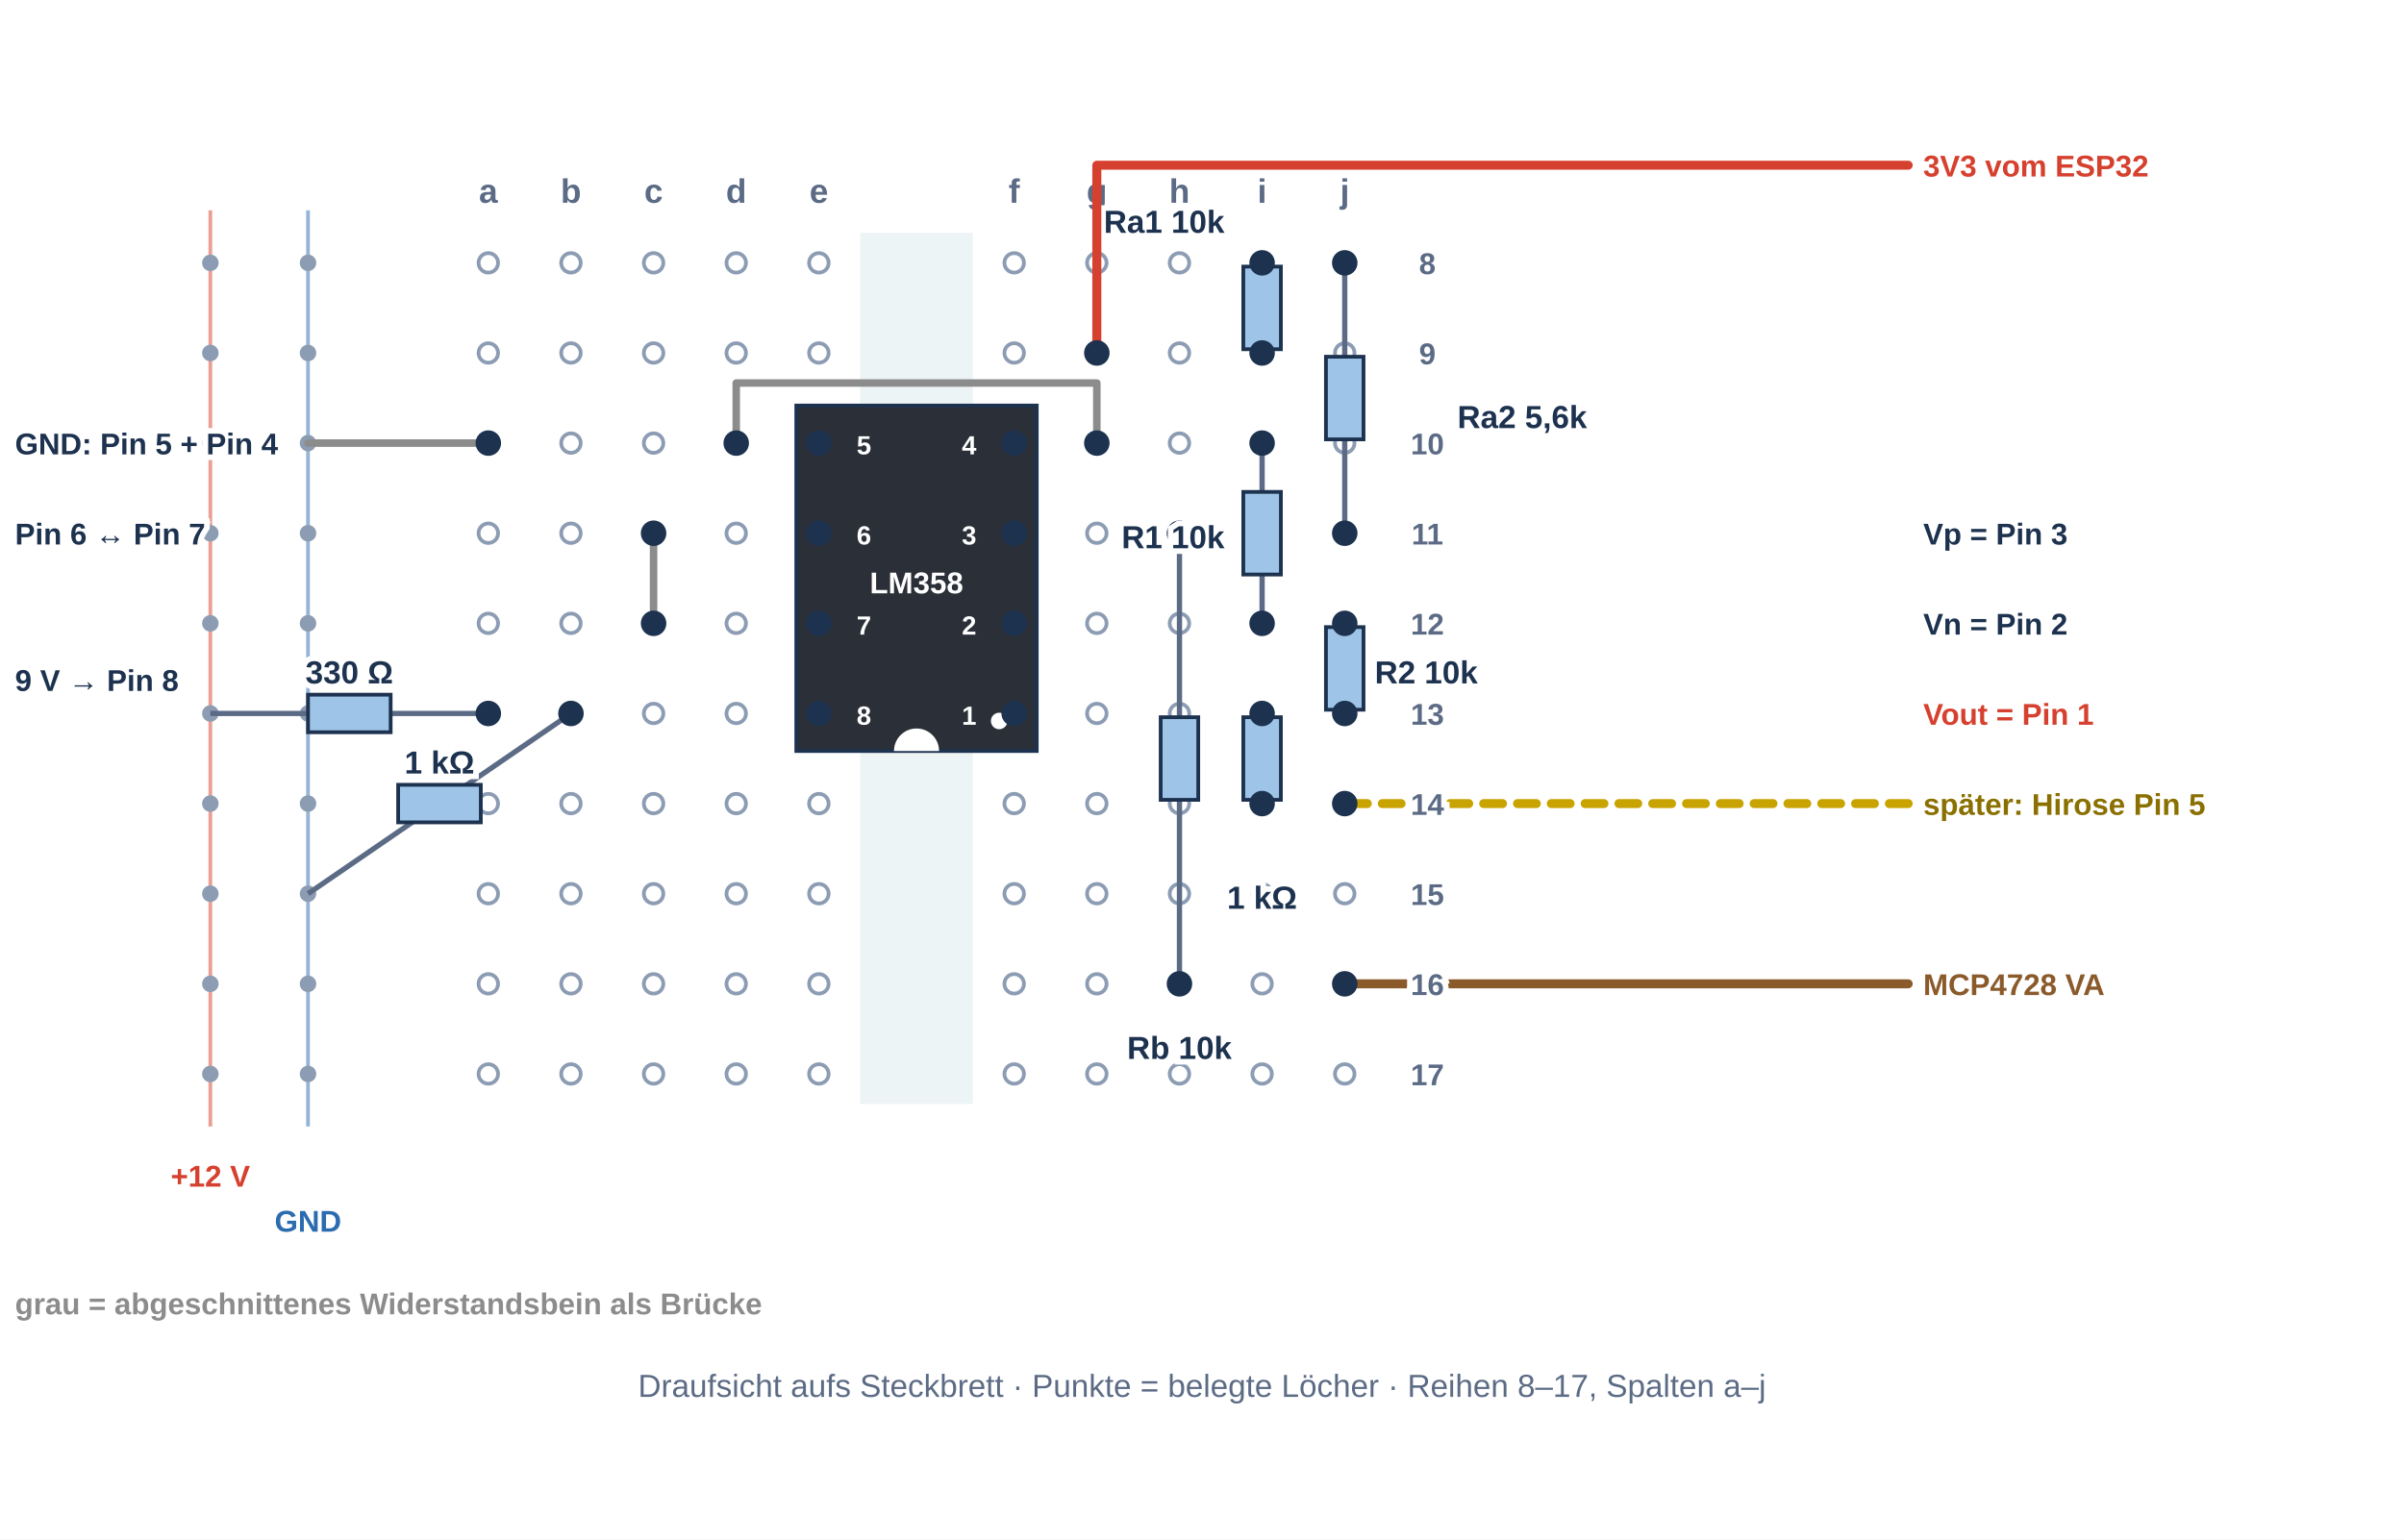
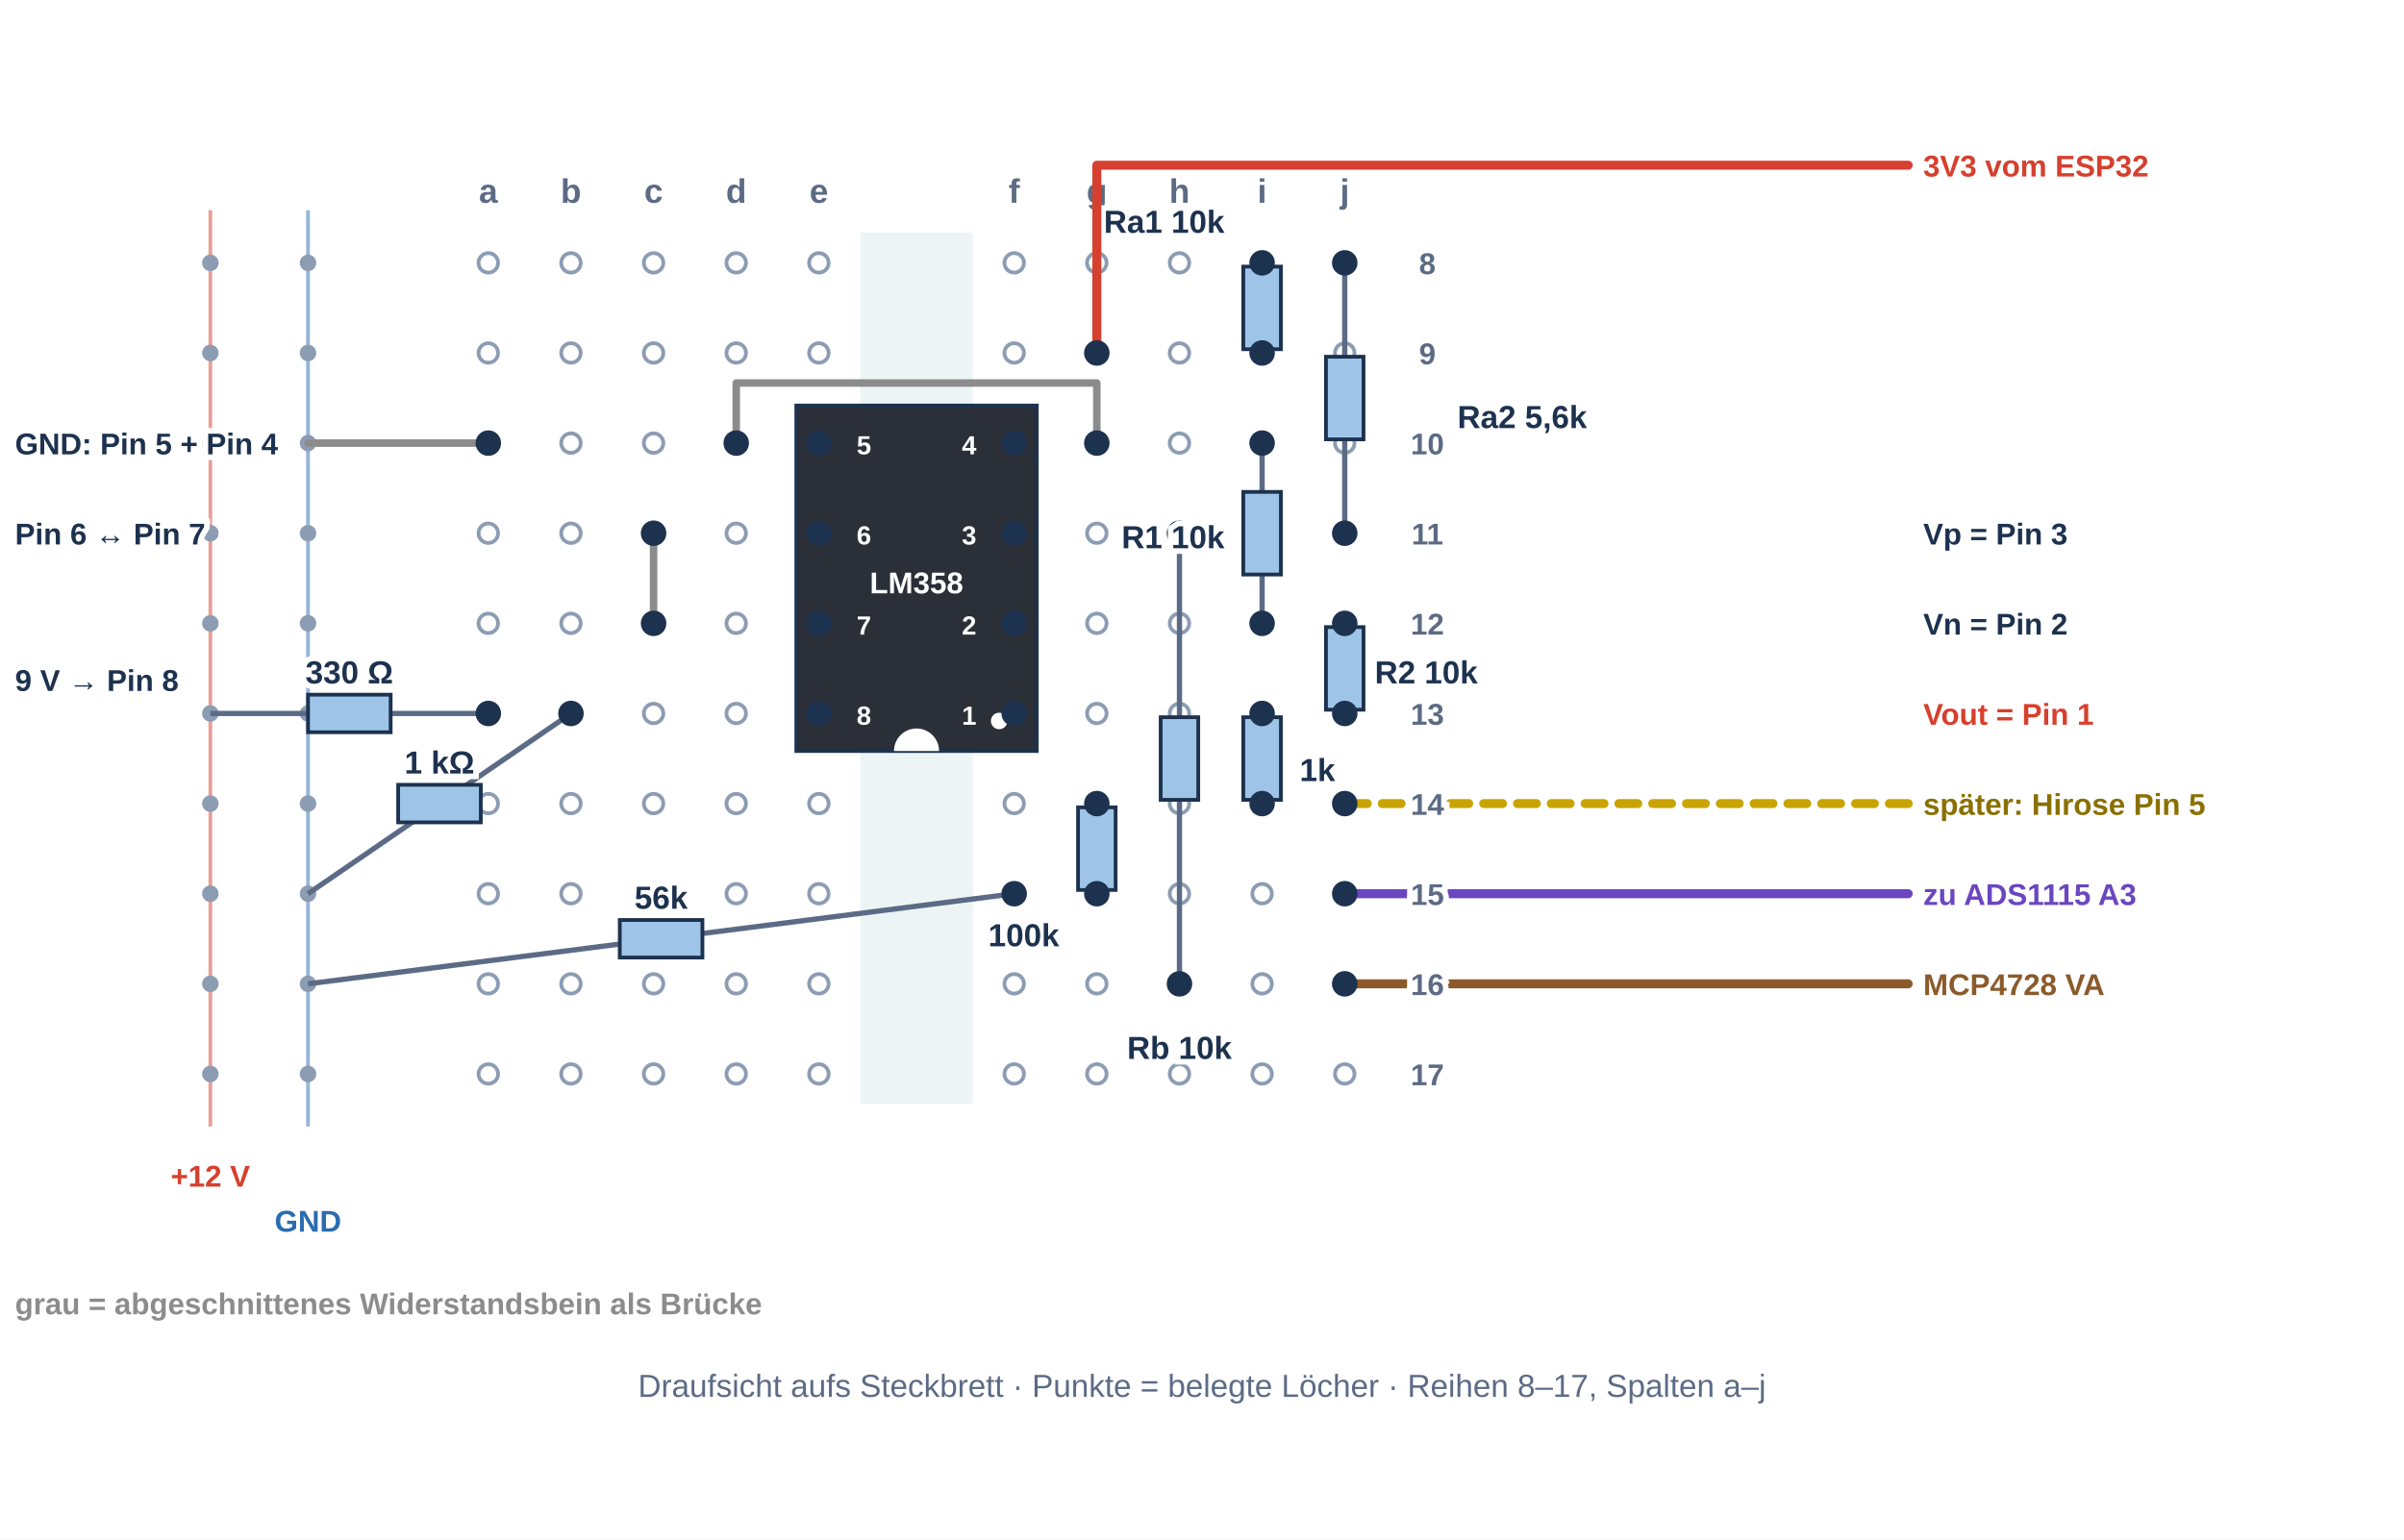
<svg xmlns="http://www.w3.org/2000/svg" viewBox="0 0 640 410" role="img" aria-label="Steckplan Reihen 8 bis 17">
  <rect width="640" height="410" fill="#fff" />
  <line x1="56" y1="56" x2="56" y2="300" stroke="#D6402E" stroke-width="1" opacity=".5" />
  <text x="56" y="316" font-family="Public Sans,Arial,sans-serif" font-size="8" font-weight="700" text-anchor="middle" fill="#D6402E" stroke="#fff" stroke-width="3" paint-order="stroke">+12 V</text>
  <circle cx="56" cy="70" r="2.2" fill="#8C9CB3" />
  <circle cx="56" cy="94" r="2.2" fill="#8C9CB3" />
  <circle cx="56" cy="118" r="2.2" fill="#8C9CB3" />
  <circle cx="56" cy="142" r="2.2" fill="#8C9CB3" />
  <circle cx="56" cy="166" r="2.2" fill="#8C9CB3" />
  <circle cx="56" cy="190" r="2.2" fill="#8C9CB3" />
  <circle cx="56" cy="214" r="2.2" fill="#8C9CB3" />
  <circle cx="56" cy="238" r="2.2" fill="#8C9CB3" />
  <circle cx="56" cy="262" r="2.2" fill="#8C9CB3" />
  <circle cx="56" cy="286" r="2.2" fill="#8C9CB3" />
  <line x1="82" y1="56" x2="82" y2="300" stroke="#2B6CB0" stroke-width="1" opacity=".5" />
  <text x="82" y="328" font-family="Public Sans,Arial,sans-serif" font-size="8" font-weight="700" text-anchor="middle" fill="#2B6CB0" stroke="#fff" stroke-width="3" paint-order="stroke">GND</text>
  <circle cx="82" cy="70" r="2.2" fill="#8C9CB3" />
  <circle cx="82" cy="94" r="2.2" fill="#8C9CB3" />
  <circle cx="82" cy="118" r="2.2" fill="#8C9CB3" />
  <circle cx="82" cy="142" r="2.2" fill="#8C9CB3" />
  <circle cx="82" cy="166" r="2.2" fill="#8C9CB3" />
  <circle cx="82" cy="190" r="2.2" fill="#8C9CB3" />
  <circle cx="82" cy="214" r="2.2" fill="#8C9CB3" />
  <circle cx="82" cy="238" r="2.2" fill="#8C9CB3" />
  <circle cx="82" cy="262" r="2.2" fill="#8C9CB3" />
  <circle cx="82" cy="286" r="2.2" fill="#8C9CB3" />
  <text x="130" y="54" font-family="Public Sans,Arial,sans-serif" font-size="9" font-weight="700" text-anchor="middle" fill="#5C6B85" stroke="#fff" stroke-width="3" paint-order="stroke">a</text>
  <text x="152" y="54" font-family="Public Sans,Arial,sans-serif" font-size="9" font-weight="700" text-anchor="middle" fill="#5C6B85" stroke="#fff" stroke-width="3" paint-order="stroke">b</text>
  <text x="174" y="54" font-family="Public Sans,Arial,sans-serif" font-size="9" font-weight="700" text-anchor="middle" fill="#5C6B85" stroke="#fff" stroke-width="3" paint-order="stroke">c</text>
  <text x="196" y="54" font-family="Public Sans,Arial,sans-serif" font-size="9" font-weight="700" text-anchor="middle" fill="#5C6B85" stroke="#fff" stroke-width="3" paint-order="stroke">d</text>
  <text x="218" y="54" font-family="Public Sans,Arial,sans-serif" font-size="9" font-weight="700" text-anchor="middle" fill="#5C6B85" stroke="#fff" stroke-width="3" paint-order="stroke">e</text>
  <text x="270" y="54" font-family="Public Sans,Arial,sans-serif" font-size="9" font-weight="700" text-anchor="middle" fill="#5C6B85" stroke="#fff" stroke-width="3" paint-order="stroke">f</text>
  <text x="292" y="54" font-family="Public Sans,Arial,sans-serif" font-size="9" font-weight="700" text-anchor="middle" fill="#5C6B85" stroke="#fff" stroke-width="3" paint-order="stroke">g</text>
  <text x="314" y="54" font-family="Public Sans,Arial,sans-serif" font-size="9" font-weight="700" text-anchor="middle" fill="#5C6B85" stroke="#fff" stroke-width="3" paint-order="stroke">h</text>
  <text x="336" y="54" font-family="Public Sans,Arial,sans-serif" font-size="9" font-weight="700" text-anchor="middle" fill="#5C6B85" stroke="#fff" stroke-width="3" paint-order="stroke">i</text>
  <text x="358" y="54" font-family="Public Sans,Arial,sans-serif" font-size="9" font-weight="700" text-anchor="middle" fill="#5C6B85" stroke="#fff" stroke-width="3" paint-order="stroke">j</text>
  <circle cx="130" cy="70" r="2.6" fill="#fff" stroke="#8C9CB3" stroke-width="1" />
  <circle cx="152" cy="70" r="2.6" fill="#fff" stroke="#8C9CB3" stroke-width="1" />
  <circle cx="174" cy="70" r="2.6" fill="#fff" stroke="#8C9CB3" stroke-width="1" />
  <circle cx="196" cy="70" r="2.6" fill="#fff" stroke="#8C9CB3" stroke-width="1" />
  <circle cx="218" cy="70" r="2.6" fill="#fff" stroke="#8C9CB3" stroke-width="1" />
  <circle cx="270" cy="70" r="2.6" fill="#fff" stroke="#8C9CB3" stroke-width="1" />
  <circle cx="292" cy="70" r="2.6" fill="#fff" stroke="#8C9CB3" stroke-width="1" />
  <circle cx="314" cy="70" r="2.6" fill="#fff" stroke="#8C9CB3" stroke-width="1" />
  <circle cx="336" cy="70" r="2.6" fill="#fff" stroke="#8C9CB3" stroke-width="1" />
  <circle cx="358" cy="70" r="2.6" fill="#fff" stroke="#8C9CB3" stroke-width="1" />
  <circle cx="130" cy="94" r="2.6" fill="#fff" stroke="#8C9CB3" stroke-width="1" />
  <circle cx="152" cy="94" r="2.6" fill="#fff" stroke="#8C9CB3" stroke-width="1" />
  <circle cx="174" cy="94" r="2.6" fill="#fff" stroke="#8C9CB3" stroke-width="1" />
  <circle cx="196" cy="94" r="2.6" fill="#fff" stroke="#8C9CB3" stroke-width="1" />
  <circle cx="218" cy="94" r="2.6" fill="#fff" stroke="#8C9CB3" stroke-width="1" />
  <circle cx="270" cy="94" r="2.6" fill="#fff" stroke="#8C9CB3" stroke-width="1" />
  <circle cx="292" cy="94" r="2.6" fill="#fff" stroke="#8C9CB3" stroke-width="1" />
  <circle cx="314" cy="94" r="2.6" fill="#fff" stroke="#8C9CB3" stroke-width="1" />
  <circle cx="336" cy="94" r="2.6" fill="#fff" stroke="#8C9CB3" stroke-width="1" />
  <circle cx="358" cy="94" r="2.6" fill="#fff" stroke="#8C9CB3" stroke-width="1" />
  <circle cx="130" cy="118" r="2.6" fill="#fff" stroke="#8C9CB3" stroke-width="1" />
  <circle cx="152" cy="118" r="2.6" fill="#fff" stroke="#8C9CB3" stroke-width="1" />
  <circle cx="174" cy="118" r="2.6" fill="#fff" stroke="#8C9CB3" stroke-width="1" />
  <circle cx="196" cy="118" r="2.6" fill="#fff" stroke="#8C9CB3" stroke-width="1" />
  <circle cx="218" cy="118" r="2.6" fill="#fff" stroke="#8C9CB3" stroke-width="1" />
  <circle cx="270" cy="118" r="2.6" fill="#fff" stroke="#8C9CB3" stroke-width="1" />
  <circle cx="292" cy="118" r="2.6" fill="#fff" stroke="#8C9CB3" stroke-width="1" />
  <circle cx="314" cy="118" r="2.6" fill="#fff" stroke="#8C9CB3" stroke-width="1" />
  <circle cx="336" cy="118" r="2.6" fill="#fff" stroke="#8C9CB3" stroke-width="1" />
  <circle cx="358" cy="118" r="2.6" fill="#fff" stroke="#8C9CB3" stroke-width="1" />
  <circle cx="130" cy="142" r="2.6" fill="#fff" stroke="#8C9CB3" stroke-width="1" />
  <circle cx="152" cy="142" r="2.6" fill="#fff" stroke="#8C9CB3" stroke-width="1" />
  <circle cx="174" cy="142" r="2.6" fill="#fff" stroke="#8C9CB3" stroke-width="1" />
  <circle cx="196" cy="142" r="2.6" fill="#fff" stroke="#8C9CB3" stroke-width="1" />
  <circle cx="218" cy="142" r="2.6" fill="#fff" stroke="#8C9CB3" stroke-width="1" />
  <circle cx="270" cy="142" r="2.6" fill="#fff" stroke="#8C9CB3" stroke-width="1" />
  <circle cx="292" cy="142" r="2.6" fill="#fff" stroke="#8C9CB3" stroke-width="1" />
  <circle cx="314" cy="142" r="2.6" fill="#fff" stroke="#8C9CB3" stroke-width="1" />
  <circle cx="336" cy="142" r="2.6" fill="#fff" stroke="#8C9CB3" stroke-width="1" />
  <circle cx="358" cy="142" r="2.6" fill="#fff" stroke="#8C9CB3" stroke-width="1" />
  <circle cx="130" cy="166" r="2.6" fill="#fff" stroke="#8C9CB3" stroke-width="1" />
  <circle cx="152" cy="166" r="2.6" fill="#fff" stroke="#8C9CB3" stroke-width="1" />
  <circle cx="174" cy="166" r="2.6" fill="#fff" stroke="#8C9CB3" stroke-width="1" />
  <circle cx="196" cy="166" r="2.6" fill="#fff" stroke="#8C9CB3" stroke-width="1" />
  <circle cx="218" cy="166" r="2.6" fill="#fff" stroke="#8C9CB3" stroke-width="1" />
  <circle cx="270" cy="166" r="2.6" fill="#fff" stroke="#8C9CB3" stroke-width="1" />
  <circle cx="292" cy="166" r="2.6" fill="#fff" stroke="#8C9CB3" stroke-width="1" />
  <circle cx="314" cy="166" r="2.6" fill="#fff" stroke="#8C9CB3" stroke-width="1" />
  <circle cx="336" cy="166" r="2.6" fill="#fff" stroke="#8C9CB3" stroke-width="1" />
  <circle cx="358" cy="166" r="2.6" fill="#fff" stroke="#8C9CB3" stroke-width="1" />
  <circle cx="130" cy="190" r="2.6" fill="#fff" stroke="#8C9CB3" stroke-width="1" />
  <circle cx="152" cy="190" r="2.6" fill="#fff" stroke="#8C9CB3" stroke-width="1" />
  <circle cx="174" cy="190" r="2.6" fill="#fff" stroke="#8C9CB3" stroke-width="1" />
  <circle cx="196" cy="190" r="2.6" fill="#fff" stroke="#8C9CB3" stroke-width="1" />
  <circle cx="218" cy="190" r="2.6" fill="#fff" stroke="#8C9CB3" stroke-width="1" />
  <circle cx="270" cy="190" r="2.6" fill="#fff" stroke="#8C9CB3" stroke-width="1" />
  <circle cx="292" cy="190" r="2.6" fill="#fff" stroke="#8C9CB3" stroke-width="1" />
  <circle cx="314" cy="190" r="2.6" fill="#fff" stroke="#8C9CB3" stroke-width="1" />
  <circle cx="336" cy="190" r="2.6" fill="#fff" stroke="#8C9CB3" stroke-width="1" />
  <circle cx="358" cy="190" r="2.6" fill="#fff" stroke="#8C9CB3" stroke-width="1" />
  <circle cx="130" cy="214" r="2.6" fill="#fff" stroke="#8C9CB3" stroke-width="1" />
  <circle cx="152" cy="214" r="2.6" fill="#fff" stroke="#8C9CB3" stroke-width="1" />
  <circle cx="174" cy="214" r="2.6" fill="#fff" stroke="#8C9CB3" stroke-width="1" />
  <circle cx="196" cy="214" r="2.6" fill="#fff" stroke="#8C9CB3" stroke-width="1" />
  <circle cx="218" cy="214" r="2.6" fill="#fff" stroke="#8C9CB3" stroke-width="1" />
  <circle cx="270" cy="214" r="2.6" fill="#fff" stroke="#8C9CB3" stroke-width="1" />
  <circle cx="292" cy="214" r="2.6" fill="#fff" stroke="#8C9CB3" stroke-width="1" />
  <circle cx="314" cy="214" r="2.6" fill="#fff" stroke="#8C9CB3" stroke-width="1" />
  <circle cx="336" cy="214" r="2.6" fill="#fff" stroke="#8C9CB3" stroke-width="1" />
  <circle cx="358" cy="214" r="2.6" fill="#fff" stroke="#8C9CB3" stroke-width="1" />
  <circle cx="130" cy="238" r="2.6" fill="#fff" stroke="#8C9CB3" stroke-width="1" />
  <circle cx="152" cy="238" r="2.6" fill="#fff" stroke="#8C9CB3" stroke-width="1" />
  <circle cx="174" cy="238" r="2.6" fill="#fff" stroke="#8C9CB3" stroke-width="1" />
  <circle cx="196" cy="238" r="2.6" fill="#fff" stroke="#8C9CB3" stroke-width="1" />
  <circle cx="218" cy="238" r="2.6" fill="#fff" stroke="#8C9CB3" stroke-width="1" />
  <circle cx="270" cy="238" r="2.6" fill="#fff" stroke="#8C9CB3" stroke-width="1" />
  <circle cx="292" cy="238" r="2.6" fill="#fff" stroke="#8C9CB3" stroke-width="1" />
  <circle cx="314" cy="238" r="2.6" fill="#fff" stroke="#8C9CB3" stroke-width="1" />
  <circle cx="336" cy="238" r="2.6" fill="#fff" stroke="#8C9CB3" stroke-width="1" />
  <circle cx="358" cy="238" r="2.6" fill="#fff" stroke="#8C9CB3" stroke-width="1" />
  <circle cx="130" cy="262" r="2.6" fill="#fff" stroke="#8C9CB3" stroke-width="1" />
  <circle cx="152" cy="262" r="2.6" fill="#fff" stroke="#8C9CB3" stroke-width="1" />
  <circle cx="174" cy="262" r="2.6" fill="#fff" stroke="#8C9CB3" stroke-width="1" />
  <circle cx="196" cy="262" r="2.6" fill="#fff" stroke="#8C9CB3" stroke-width="1" />
  <circle cx="218" cy="262" r="2.6" fill="#fff" stroke="#8C9CB3" stroke-width="1" />
  <circle cx="270" cy="262" r="2.6" fill="#fff" stroke="#8C9CB3" stroke-width="1" />
  <circle cx="292" cy="262" r="2.6" fill="#fff" stroke="#8C9CB3" stroke-width="1" />
  <circle cx="314" cy="262" r="2.6" fill="#fff" stroke="#8C9CB3" stroke-width="1" />
  <circle cx="336" cy="262" r="2.6" fill="#fff" stroke="#8C9CB3" stroke-width="1" />
  <circle cx="358" cy="262" r="2.6" fill="#fff" stroke="#8C9CB3" stroke-width="1" />
  <circle cx="130" cy="286" r="2.6" fill="#fff" stroke="#8C9CB3" stroke-width="1" />
  <circle cx="152" cy="286" r="2.6" fill="#fff" stroke="#8C9CB3" stroke-width="1" />
  <circle cx="174" cy="286" r="2.6" fill="#fff" stroke="#8C9CB3" stroke-width="1" />
  <circle cx="196" cy="286" r="2.6" fill="#fff" stroke="#8C9CB3" stroke-width="1" />
  <circle cx="218" cy="286" r="2.6" fill="#fff" stroke="#8C9CB3" stroke-width="1" />
  <circle cx="270" cy="286" r="2.6" fill="#fff" stroke="#8C9CB3" stroke-width="1" />
  <circle cx="292" cy="286" r="2.6" fill="#fff" stroke="#8C9CB3" stroke-width="1" />
  <circle cx="314" cy="286" r="2.6" fill="#fff" stroke="#8C9CB3" stroke-width="1" />
  <circle cx="336" cy="286" r="2.6" fill="#fff" stroke="#8C9CB3" stroke-width="1" />
  <circle cx="358" cy="286" r="2.6" fill="#fff" stroke="#8C9CB3" stroke-width="1" />
  <rect x="229" y="62" width="30" height="232" fill="#E1ECEF" opacity=".6" />
  <rect x="212" y="108" width="64" height="92" fill="#2A2F38" stroke="#1D324F" />
  <path d="M238.0 200 a6 6 0 0 1 12 0" fill="#fff" />
  <circle cx="266" cy="192" r="2.2" fill="#fff" />
  <text x="244.0" y="158" font-family="Public Sans,Arial,sans-serif" font-size="8" font-weight="800" text-anchor="middle" fill="#fff">LM358</text>
  <circle cx="218" cy="118" r="3.4" fill="#1D324F" />
  <circle cx="270" cy="118" r="3.4" fill="#1D324F" />
  <text x="230.0" y="121" font-family="Public Sans,Arial,sans-serif" font-size="7" font-weight="800" text-anchor="middle" fill="#fff">5</text>
  <text x="258.0" y="121" font-family="Public Sans,Arial,sans-serif" font-size="7" font-weight="800" text-anchor="middle" fill="#fff">4</text>
  <circle cx="218" cy="142" r="3.4" fill="#1D324F" />
  <circle cx="270" cy="142" r="3.4" fill="#1D324F" />
  <text x="230.0" y="145" font-family="Public Sans,Arial,sans-serif" font-size="7" font-weight="800" text-anchor="middle" fill="#fff">6</text>
  <text x="258.0" y="145" font-family="Public Sans,Arial,sans-serif" font-size="7" font-weight="800" text-anchor="middle" fill="#fff">3</text>
  <circle cx="218" cy="166" r="3.4" fill="#1D324F" />
  <circle cx="270" cy="166" r="3.4" fill="#1D324F" />
  <text x="230.0" y="169" font-family="Public Sans,Arial,sans-serif" font-size="7" font-weight="800" text-anchor="middle" fill="#fff">7</text>
  <text x="258.0" y="169" font-family="Public Sans,Arial,sans-serif" font-size="7" font-weight="800" text-anchor="middle" fill="#fff">2</text>
  <circle cx="218" cy="190" r="3.4" fill="#1D324F" />
  <circle cx="270" cy="190" r="3.4" fill="#1D324F" />
  <text x="230.0" y="193" font-family="Public Sans,Arial,sans-serif" font-size="7" font-weight="800" text-anchor="middle" fill="#fff">8</text>
  <text x="258.0" y="193" font-family="Public Sans,Arial,sans-serif" font-size="7" font-weight="800" text-anchor="middle" fill="#fff">1</text>
  <polyline points="82,118 130,118" fill="none" stroke="#8C8C8C" stroke-width="2" stroke-linecap="round" stroke-linejoin="round" />
  <circle cx="130" cy="118" r="3.4" fill="#1D324F" />
  <polyline points="196,118 196,102 292,102 292,118" fill="none" stroke="#8C8C8C" stroke-width="2" stroke-linecap="round" stroke-linejoin="round" />
  <circle cx="196" cy="118" r="3.4" fill="#1D324F" />
  <circle cx="292" cy="118" r="3.4" fill="#1D324F" />
  <polyline points="174,142 174,166" fill="none" stroke="#8C8C8C" stroke-width="2" stroke-linecap="round" stroke-linejoin="round" />
  <circle cx="174" cy="142" r="3.4" fill="#1D324F" />
  <circle cx="174" cy="166" r="3.4" fill="#1D324F" />
  <line x1="56" y1="190" x2="130" y2="190" stroke="#5C6B85" stroke-width="1.4" />
  <rect x="82.0" y="185.0" width="22" height="10" fill="#9EC5E8" stroke="#1D324F" stroke-width="1" />
  <text x="93.0" y="182.0" font-family="Public Sans,Arial,sans-serif" font-size="8.5" font-weight="700" text-anchor="middle" fill="#1D324F" stroke="#fff" stroke-width="3" paint-order="stroke">330 Ω</text>
  <circle cx="130" cy="190" r="3.4" fill="#1D324F" />
  <line x1="152" y1="190" x2="82" y2="238" stroke="#5C6B85" stroke-width="1.4" />
  <rect x="106.0" y="209.0" width="22" height="10" fill="#9EC5E8" stroke="#1D324F" stroke-width="1" />
  <text x="117.0" y="206.0" font-family="Public Sans,Arial,sans-serif" font-size="8.5" font-weight="700" text-anchor="middle" fill="#1D324F" stroke="#fff" stroke-width="3" paint-order="stroke">1 kΩ</text>
  <circle cx="152" cy="190" r="3.4" fill="#1D324F" />
  <line x1="336" y1="94" x2="336" y2="70" stroke="#5C6B85" stroke-width="1.4" />
  <rect x="331.0" y="71.0" width="10" height="22" fill="#9EC5E8" stroke="#1D324F" stroke-width="1" />
  <text x="344.0" y="85.0" font-family="Public Sans,Arial,sans-serif" font-size="8.5" font-weight="700" text-anchor="start" fill="#1D324F" stroke="#fff" stroke-width="3" paint-order="stroke" />
  <circle cx="336" cy="94" r="3.4" fill="#1D324F" />
  <circle cx="336" cy="70" r="3.4" fill="#1D324F" />
  <text x="326" y="62" font-family="Public Sans,Arial,sans-serif" font-size="8.5" font-weight="700" text-anchor="end" fill="#1D324F" stroke="#fff" stroke-width="3" paint-order="stroke">Ra1 10k</text>
  <line x1="358" y1="70" x2="358" y2="142" stroke="#5C6B85" stroke-width="1.4" />
  <rect x="353.0" y="95.0" width="10" height="22" fill="#9EC5E8" stroke="#1D324F" stroke-width="1" />
  <text x="366.0" y="109.0" font-family="Public Sans,Arial,sans-serif" font-size="8.5" font-weight="700" text-anchor="start" fill="#1D324F" stroke="#fff" stroke-width="3" paint-order="stroke" />
  <circle cx="358" cy="70" r="3.4" fill="#1D324F" />
  <circle cx="358" cy="142" r="3.4" fill="#1D324F" />
  <text x="388" y="114" font-family="Public Sans,Arial,sans-serif" font-size="8.5" font-weight="700" text-anchor="start" fill="#1D324F" stroke="#fff" stroke-width="3" paint-order="stroke">Ra2 5,6k</text>
  <line x1="314" y1="262" x2="314" y2="142" stroke="#5C6B85" stroke-width="1.4" />
  <rect x="309.0" y="191.0" width="10" height="22" fill="#9EC5E8" stroke="#1D324F" stroke-width="1" />
  <text x="322.0" y="205.0" font-family="Public Sans,Arial,sans-serif" font-size="8.5" font-weight="700" text-anchor="start" fill="#1D324F" stroke="#fff" stroke-width="3" paint-order="stroke" />
  <circle cx="314" cy="262" r="3.4" fill="#1D324F" />
  <circle cx="314" cy="142" r="3.4" fill="#1D324F" />
  <text x="314" y="282" font-family="Public Sans,Arial,sans-serif" font-size="8.5" font-weight="700" text-anchor="middle" fill="#1D324F" stroke="#fff" stroke-width="3" paint-order="stroke">Rb 10k</text>
  <line x1="336" y1="118" x2="336" y2="166" stroke="#5C6B85" stroke-width="1.4" />
  <rect x="331.0" y="131.0" width="10" height="22" fill="#9EC5E8" stroke="#1D324F" stroke-width="1" />
  <text x="344.0" y="145.0" font-family="Public Sans,Arial,sans-serif" font-size="8.5" font-weight="700" text-anchor="start" fill="#1D324F" stroke="#fff" stroke-width="3" paint-order="stroke" />
  <circle cx="336" cy="118" r="3.4" fill="#1D324F" />
  <circle cx="336" cy="166" r="3.4" fill="#1D324F" />
  <text x="326" y="146" font-family="Public Sans,Arial,sans-serif" font-size="8.5" font-weight="700" text-anchor="end" fill="#1D324F" stroke="#fff" stroke-width="3" paint-order="stroke">R1 10k</text>
  <line x1="358" y1="166" x2="358" y2="190" stroke="#5C6B85" stroke-width="1.4" />
  <rect x="353.0" y="167.0" width="10" height="22" fill="#9EC5E8" stroke="#1D324F" stroke-width="1" />
  <text x="366.0" y="181.0" font-family="Public Sans,Arial,sans-serif" font-size="8.5" font-weight="700" text-anchor="start" fill="#1D324F" stroke="#fff" stroke-width="3" paint-order="stroke" />
  <circle cx="358" cy="166" r="3.4" fill="#1D324F" />
  <circle cx="358" cy="190" r="3.4" fill="#1D324F" />
  <text x="366" y="182" font-family="Public Sans,Arial,sans-serif" font-size="8.5" font-weight="700" text-anchor="start" fill="#1D324F" stroke="#fff" stroke-width="3" paint-order="stroke">R2 10k</text>
  <line x1="336" y1="190" x2="336" y2="214" stroke="#5C6B85" stroke-width="1.4" />
  <rect x="331.0" y="191.0" width="10" height="22" fill="#9EC5E8" stroke="#1D324F" stroke-width="1" />
  <text x="344.0" y="205.0" font-family="Public Sans,Arial,sans-serif" font-size="8.5" font-weight="700" text-anchor="start" fill="#1D324F" stroke="#fff" stroke-width="3" paint-order="stroke" />
  <circle cx="336" cy="190" r="3.4" fill="#1D324F" />
  <circle cx="336" cy="214" r="3.4" fill="#1D324F" />
-   <text x="336" y="242" font-family="Public Sans,Arial,sans-serif" font-size="8.5" font-weight="700" text-anchor="middle" fill="#1D324F" stroke="#fff" stroke-width="3" paint-order="stroke">1 kΩ</text>
+   <text x="346" y="208" font-family="Public Sans,Arial,sans-serif" font-size="8.5" font-weight="700" text-anchor="start" fill="#1D324F" stroke="#fff" stroke-width="3" paint-order="stroke">1k</text>
+   <line x1="292" y1="214" x2="292" y2="238" stroke="#5C6B85" stroke-width="1.4" />
+   <rect x="287.0" y="215.0" width="10" height="22" fill="#9EC5E8" stroke="#1D324F" stroke-width="1" />
+   <text x="300.0" y="229.0" font-family="Public Sans,Arial,sans-serif" font-size="8.5" font-weight="700" text-anchor="start" fill="#1D324F" stroke="#fff" stroke-width="3" paint-order="stroke" />
+   <circle cx="292" cy="214" r="3.4" fill="#1D324F" />
+   <circle cx="292" cy="238" r="3.4" fill="#1D324F" />
+   <text x="282" y="252" font-family="Public Sans,Arial,sans-serif" font-size="8.5" font-weight="700" text-anchor="end" fill="#1D324F" stroke="#fff" stroke-width="3" paint-order="stroke">100k</text>
+   <line x1="270" y1="238" x2="82" y2="262" stroke="#5C6B85" stroke-width="1.4" />
+   <rect x="165.0" y="245.0" width="22" height="10" fill="#9EC5E8" stroke="#1D324F" stroke-width="1" />
+   <text x="176.0" y="242.0" font-family="Public Sans,Arial,sans-serif" font-size="8.5" font-weight="700" text-anchor="middle" fill="#1D324F" stroke="#fff" stroke-width="3" paint-order="stroke">56k</text>
+   <circle cx="270" cy="238" r="3.4" fill="#1D324F" />
  <polyline points="508,44 292,44 292,94" fill="none" stroke="#D6402E" stroke-width="2.4" stroke-linecap="round" stroke-linejoin="round" />
  <circle cx="292" cy="94" r="3.4" fill="#1D324F" />
  <text x="512" y="47" font-family="Public Sans,Arial,sans-serif" font-size="8" font-weight="800" text-anchor="start" fill="#D6402E" stroke="#fff" stroke-width="3" paint-order="stroke">3V3 vom ESP32</text>
  <polyline points="508,262 358,262" fill="none" stroke="#8B5A2B" stroke-width="2.4" stroke-linecap="round" stroke-linejoin="round" />
  <circle cx="358" cy="262" r="3.4" fill="#1D324F" />
  <text x="512" y="265" font-family="Public Sans,Arial,sans-serif" font-size="8" font-weight="800" text-anchor="start" fill="#8B5A2B" stroke="#fff" stroke-width="3" paint-order="stroke">MCP4728 VA</text>
+   <polyline points="508,238 358,238" fill="none" stroke="#6B46C1" stroke-width="2.4" stroke-linecap="round" stroke-linejoin="round" />
+   <circle cx="358" cy="238" r="3.4" fill="#1D324F" />
+   <text x="512" y="241" font-family="Public Sans,Arial,sans-serif" font-size="8" font-weight="800" text-anchor="start" fill="#6B46C1" stroke="#fff" stroke-width="3" paint-order="stroke">zu ADS1115 A3</text>
  <polyline points="508,214 358,214" fill="none" stroke="#C9A400" stroke-width="2.4" stroke-linecap="round" stroke-linejoin="round" stroke-dasharray="5 4" />
  <circle cx="358" cy="214" r="3.4" fill="#1D324F" />
  <text x="512" y="217" font-family="Public Sans,Arial,sans-serif" font-size="8" font-weight="800" text-anchor="start" fill="#8A7000" stroke="#fff" stroke-width="3" paint-order="stroke">später: Hirose Pin 5</text>
  <text x="4" y="121" font-family="Public Sans,Arial,sans-serif" font-size="8" font-weight="700" text-anchor="start" fill="#1D324F" stroke="#fff" stroke-width="3" paint-order="stroke">GND: Pin 5 + Pin 4</text>
  <text x="4" y="145" font-family="Public Sans,Arial,sans-serif" font-size="8" font-weight="700" text-anchor="start" fill="#1D324F" stroke="#fff" stroke-width="3" paint-order="stroke">Pin 6 ↔ Pin 7</text>
  <text x="4" y="184" font-family="Public Sans,Arial,sans-serif" font-size="8" font-weight="700" text-anchor="start" fill="#1D324F" stroke="#fff" stroke-width="3" paint-order="stroke">9 V → Pin 8</text>
  <text x="512" y="145" font-family="Public Sans,Arial,sans-serif" font-size="8" font-weight="700" text-anchor="start" fill="#1D324F" stroke="#fff" stroke-width="3" paint-order="stroke">Vp = Pin 3</text>
  <text x="512" y="169" font-family="Public Sans,Arial,sans-serif" font-size="8" font-weight="700" text-anchor="start" fill="#1D324F" stroke="#fff" stroke-width="3" paint-order="stroke">Vn = Pin 2</text>
  <text x="512" y="193" font-family="Public Sans,Arial,sans-serif" font-size="8" font-weight="700" text-anchor="start" fill="#D6402E" stroke="#fff" stroke-width="3" paint-order="stroke">Vout = Pin 1</text>
  <text x="4" y="350" font-family="Public Sans,Arial,sans-serif" font-size="8" font-weight="600" text-anchor="start" fill="#8C8C8C" stroke="#fff" stroke-width="3" paint-order="stroke">grau = abgeschnittenes Widerstandsbein als Brücke</text>
  <text x="380" y="73" font-family="Public Sans,Arial,sans-serif" font-size="8" font-weight="700" text-anchor="middle" fill="#5C6B85" stroke="#fff" stroke-width="3" paint-order="stroke">8</text>
  <text x="380" y="97" font-family="Public Sans,Arial,sans-serif" font-size="8" font-weight="700" text-anchor="middle" fill="#5C6B85" stroke="#fff" stroke-width="3" paint-order="stroke">9</text>
  <text x="380" y="121" font-family="Public Sans,Arial,sans-serif" font-size="8" font-weight="700" text-anchor="middle" fill="#5C6B85" stroke="#fff" stroke-width="3" paint-order="stroke">10</text>
  <text x="380" y="145" font-family="Public Sans,Arial,sans-serif" font-size="8" font-weight="700" text-anchor="middle" fill="#5C6B85" stroke="#fff" stroke-width="3" paint-order="stroke">11</text>
  <text x="380" y="169" font-family="Public Sans,Arial,sans-serif" font-size="8" font-weight="700" text-anchor="middle" fill="#5C6B85" stroke="#fff" stroke-width="3" paint-order="stroke">12</text>
  <text x="380" y="193" font-family="Public Sans,Arial,sans-serif" font-size="8" font-weight="700" text-anchor="middle" fill="#5C6B85" stroke="#fff" stroke-width="3" paint-order="stroke">13</text>
  <text x="380" y="217" font-family="Public Sans,Arial,sans-serif" font-size="8" font-weight="700" text-anchor="middle" fill="#5C6B85" stroke="#fff" stroke-width="3" paint-order="stroke">14</text>
  <text x="380" y="241" font-family="Public Sans,Arial,sans-serif" font-size="8" font-weight="700" text-anchor="middle" fill="#5C6B85" stroke="#fff" stroke-width="3" paint-order="stroke">15</text>
  <text x="380" y="265" font-family="Public Sans,Arial,sans-serif" font-size="8" font-weight="700" text-anchor="middle" fill="#5C6B85" stroke="#fff" stroke-width="3" paint-order="stroke">16</text>
  <text x="380" y="289" font-family="Public Sans,Arial,sans-serif" font-size="8" font-weight="700" text-anchor="middle" fill="#5C6B85" stroke="#fff" stroke-width="3" paint-order="stroke">17</text>
  <text x="320" y="372" font-family="Public Sans,Arial,sans-serif" font-size="8.5" font-weight="500" text-anchor="middle" fill="#5C6B85" stroke="#fff" stroke-width="3" paint-order="stroke">Draufsicht aufs Steckbrett · Punkte = belegte Löcher · Reihen 8–17, Spalten a–j</text>
</svg>
